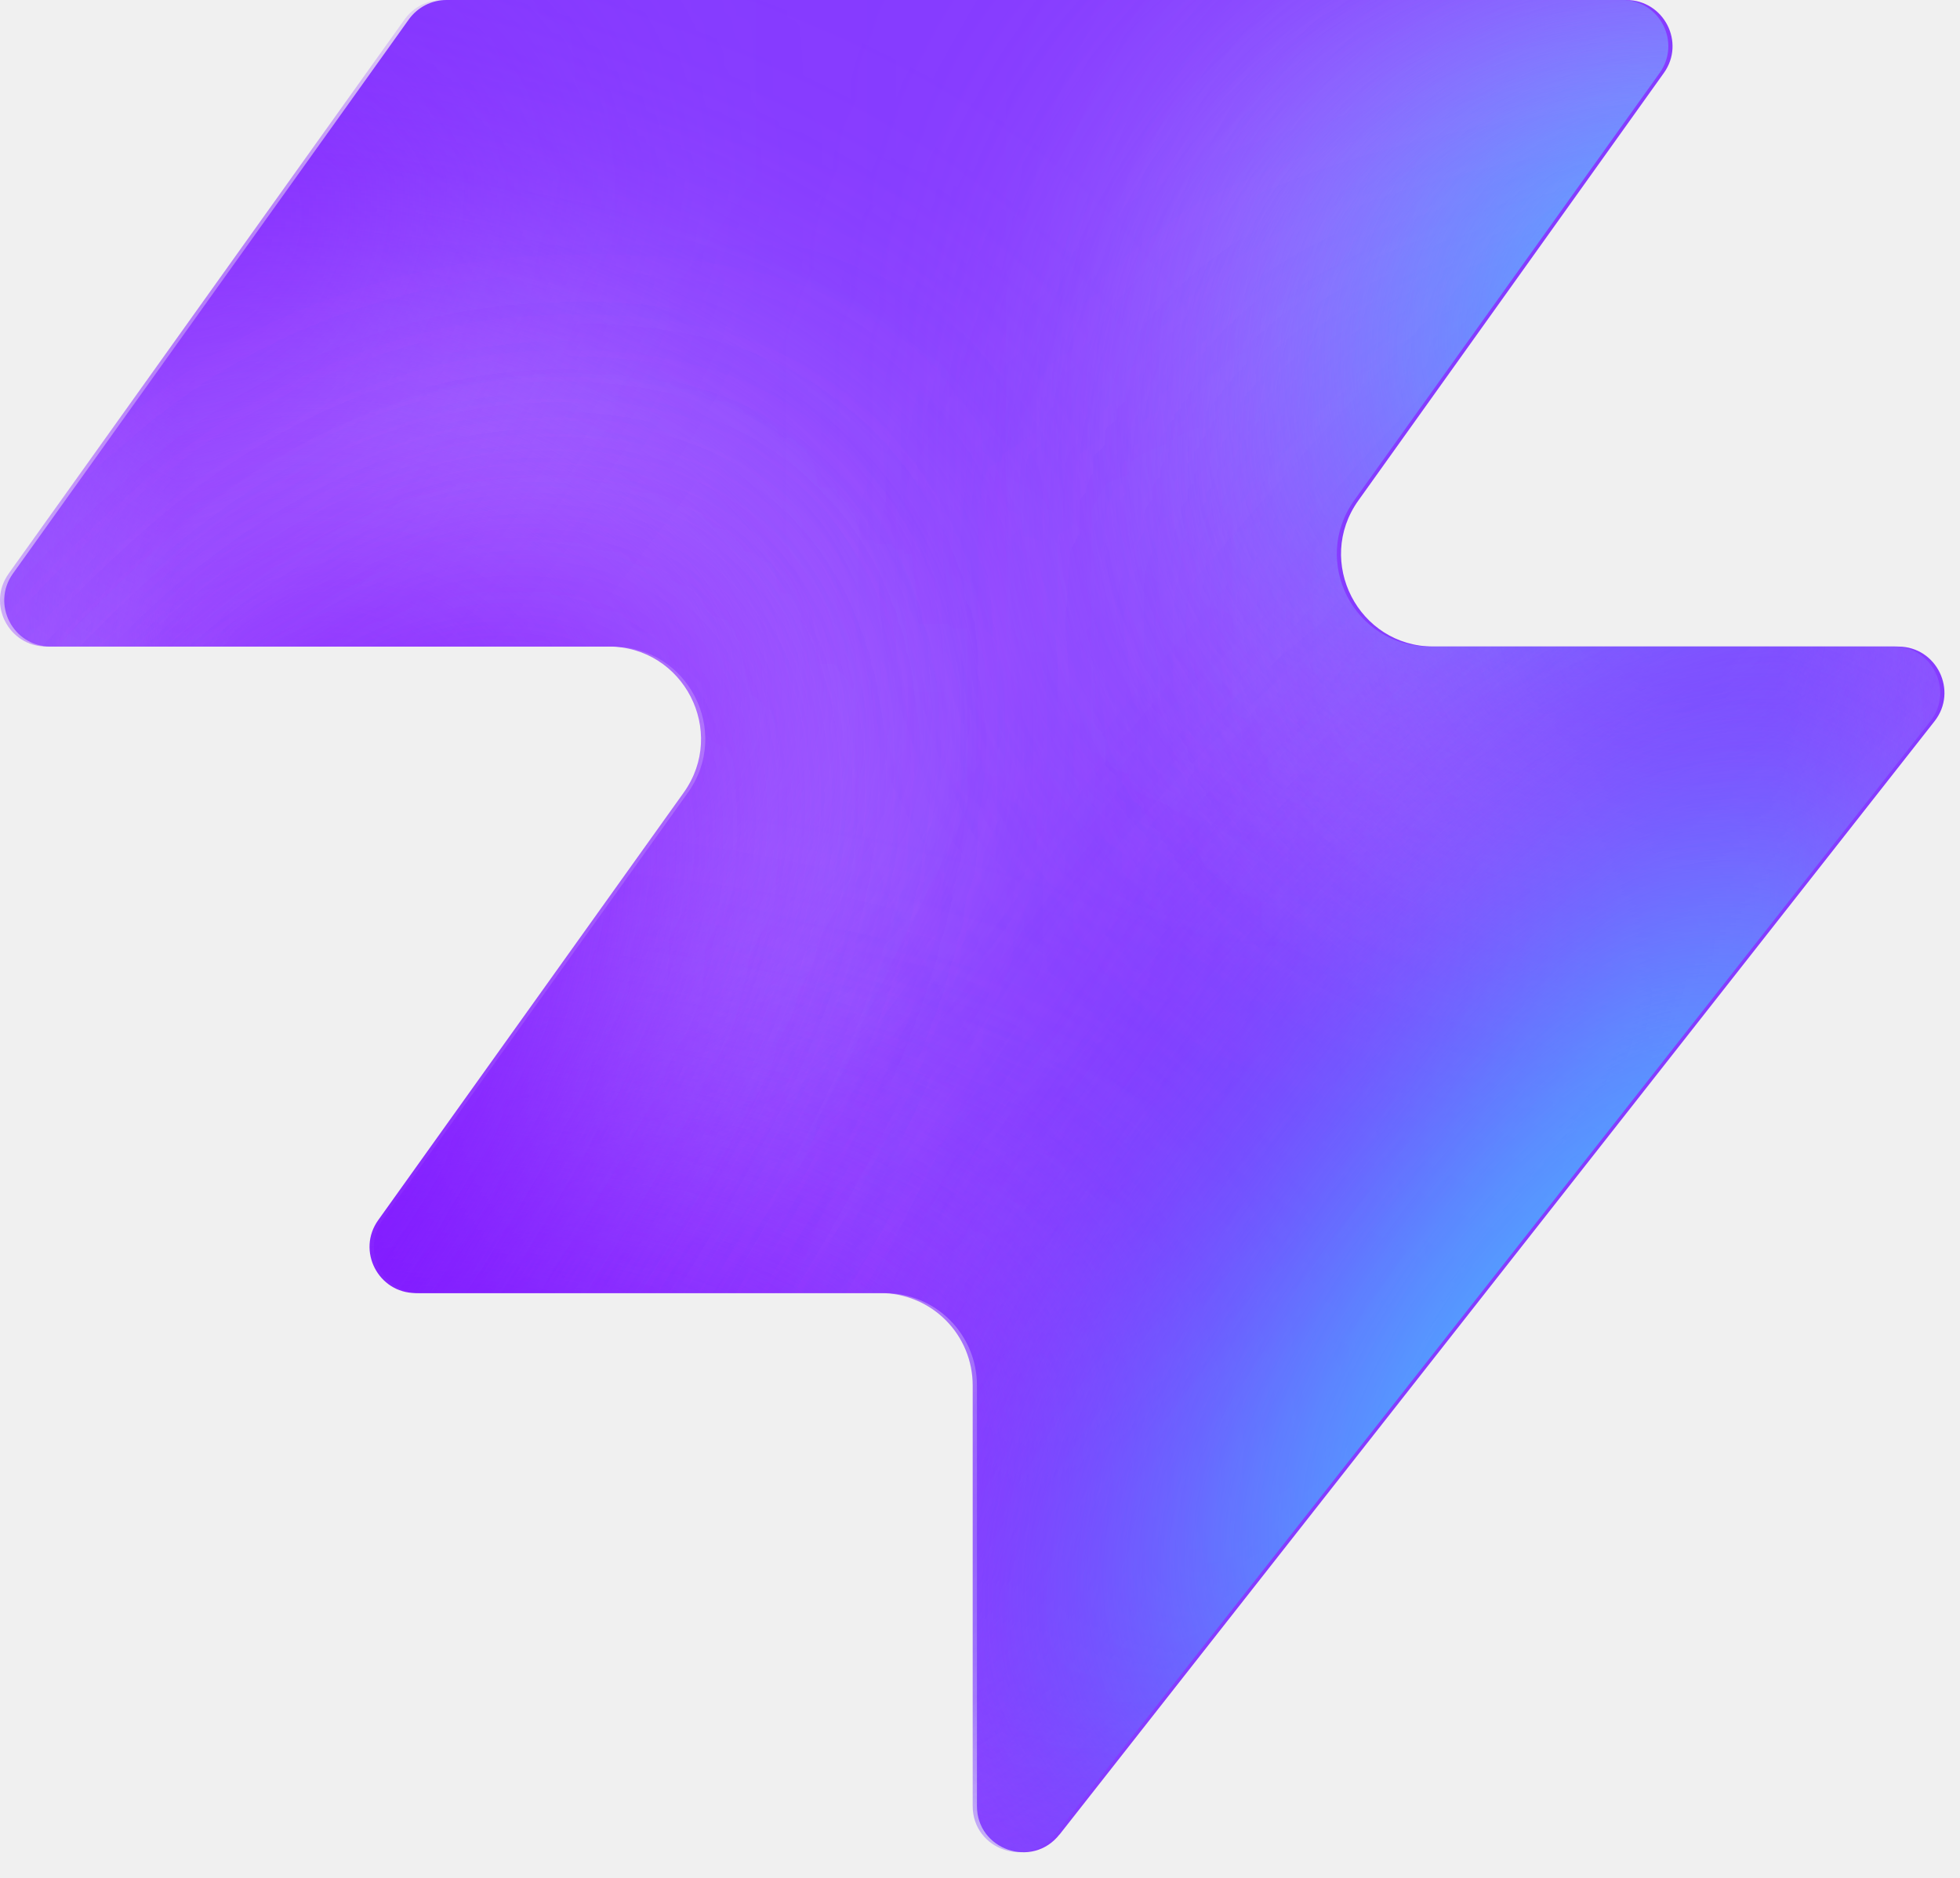
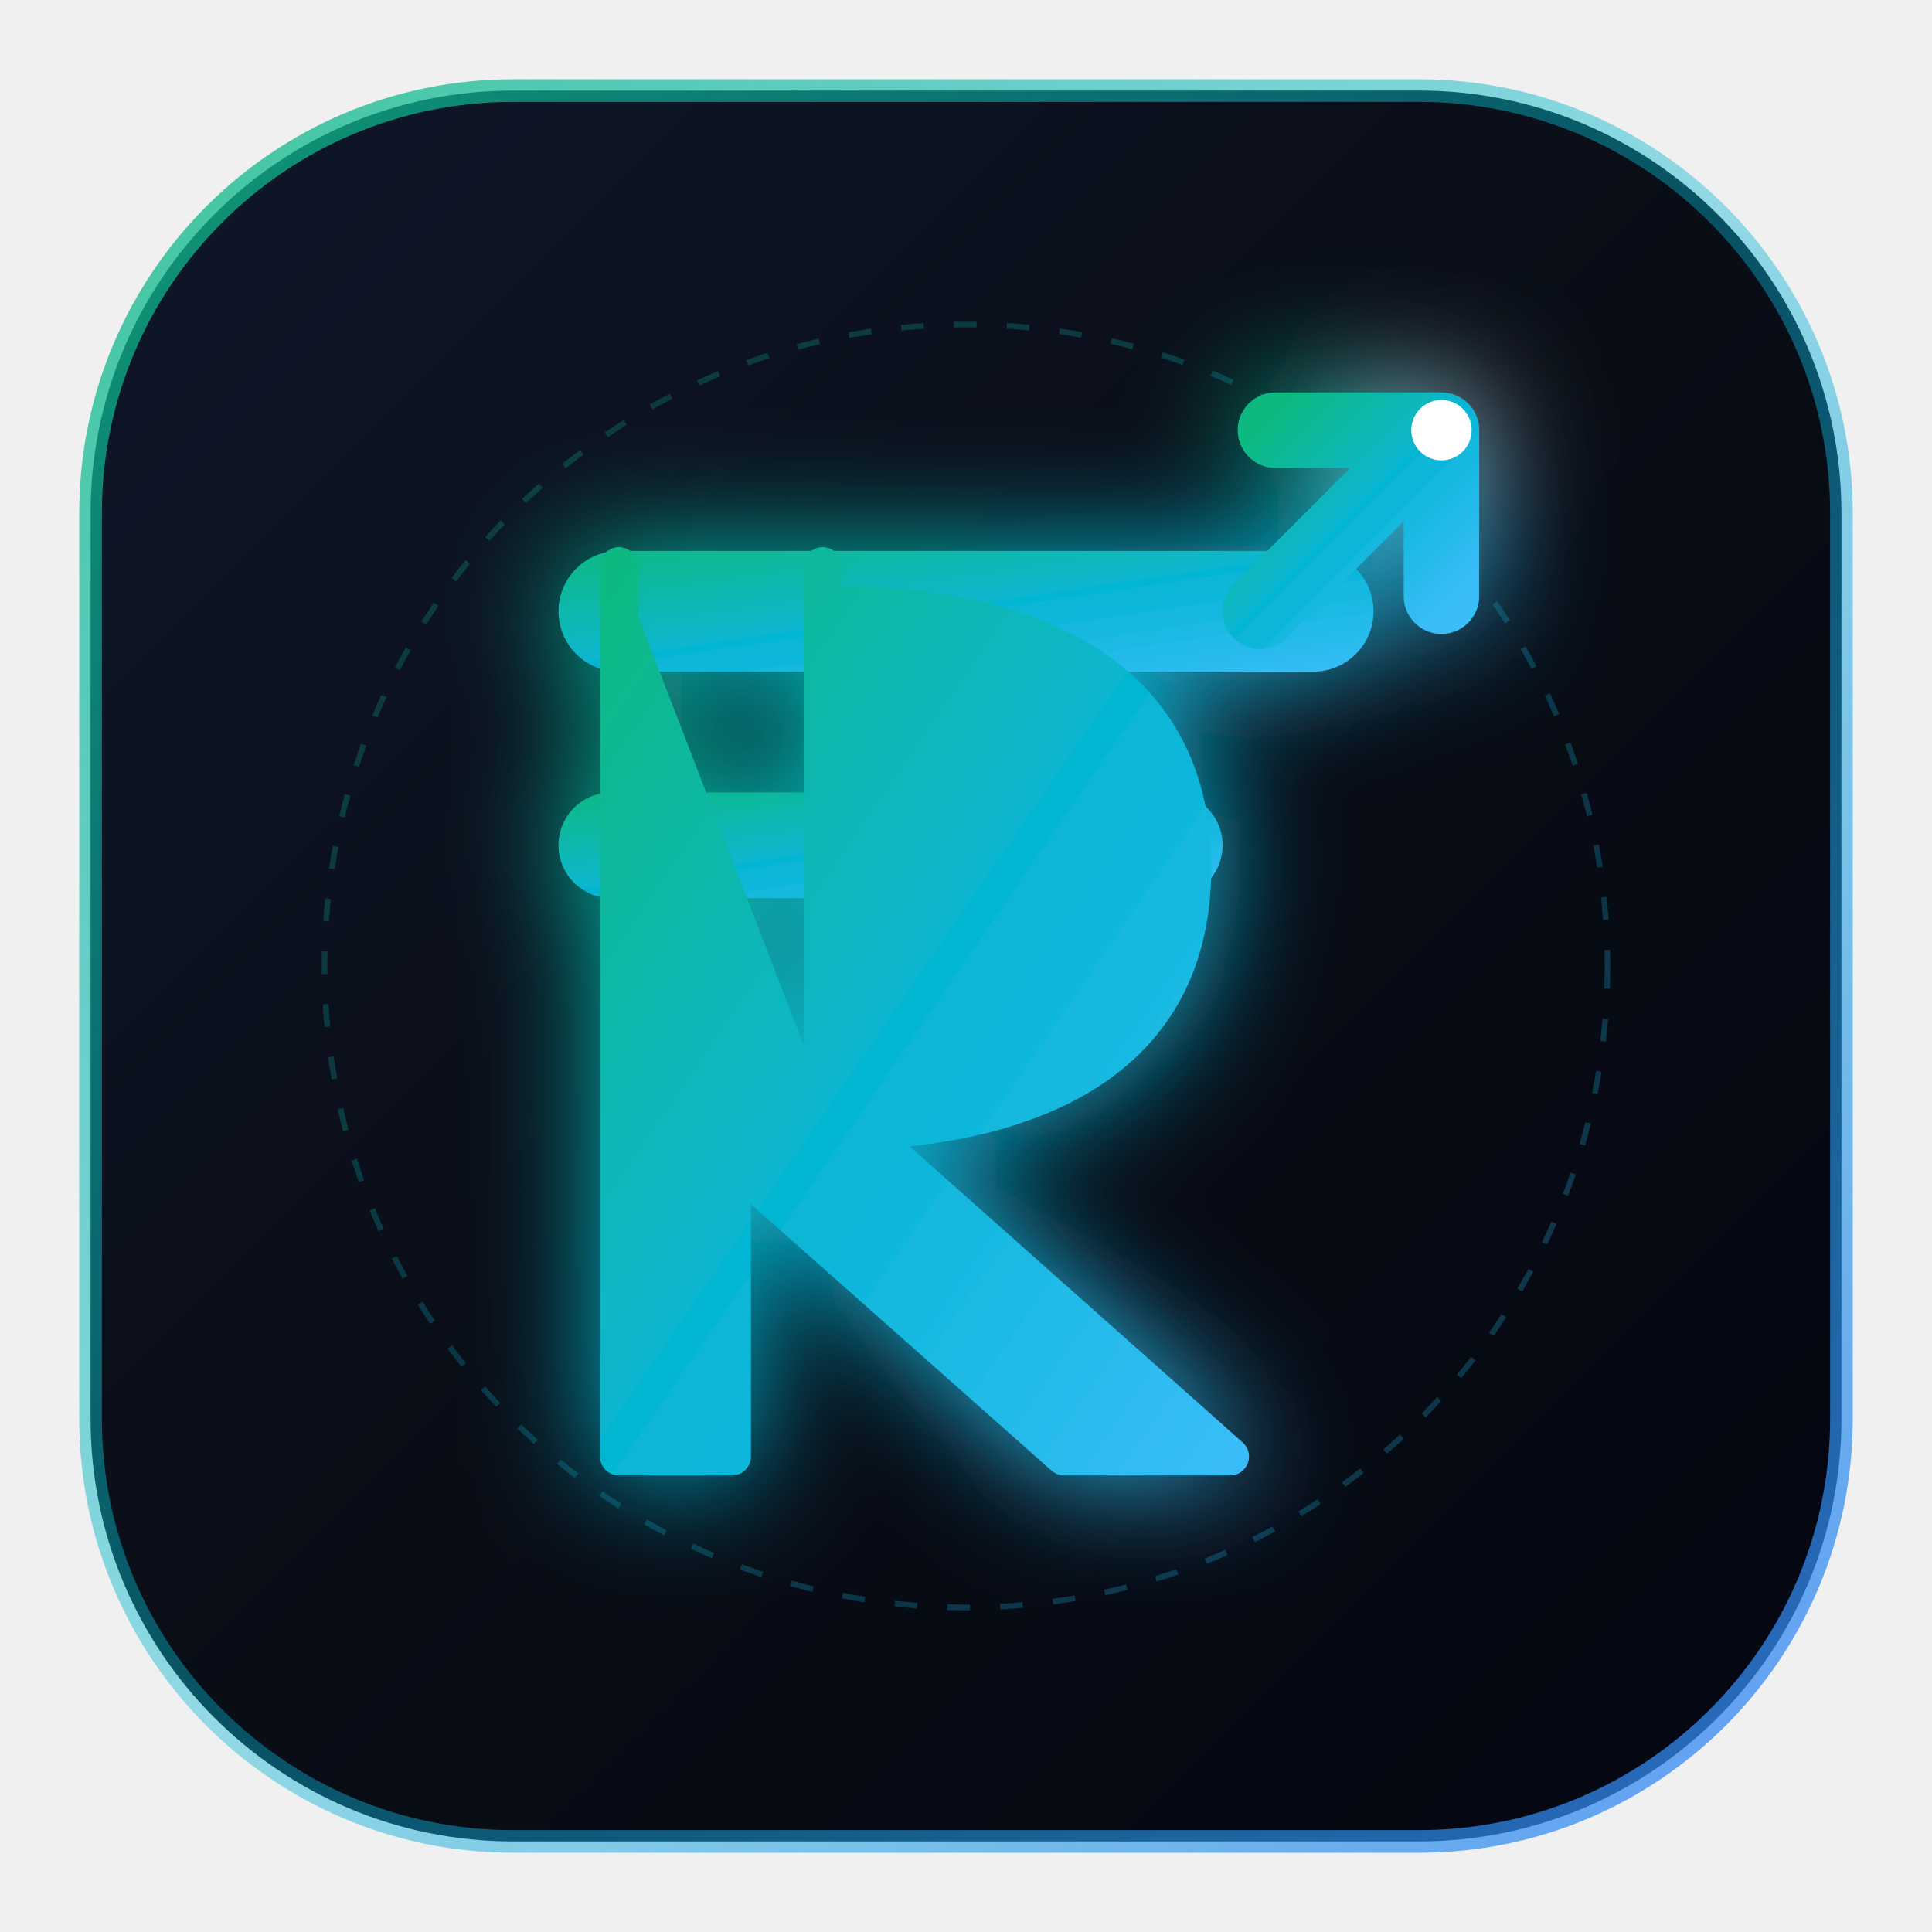
- <svg xmlns="http://www.w3.org/2000/svg" width="48" height="46" fill="none" viewBox="0 0 48 46">
-   <path fill="#863bff" d="M25.946 44.938c-.664.845-2.021.375-2.021-.698V33.937a2.26 2.26 0 0 0-2.262-2.262H10.287c-.92 0-1.456-1.04-.92-1.788l7.48-10.471c1.07-1.497 0-3.578-1.842-3.578H1.237c-.92 0-1.456-1.04-.92-1.788L10.013.474c.214-.297.556-.474.92-.474h28.894c.92 0 1.456 1.04.92 1.788l-7.48 10.471c-1.07 1.498 0 3.579 1.842 3.579h11.377c.943 0 1.473 1.088.89 1.83L25.947 44.94z" style="fill:#863bff;fill:color(display-p3 .525 .23 1);fill-opacity:1" />
-   <mask id="a" width="48" height="46" x="0" y="0" maskUnits="userSpaceOnUse" style="mask-type:alpha">
-     <path fill="#000" d="M25.842 44.938c-.664.844-2.021.375-2.021-.698V33.937a2.26 2.26 0 0 0-2.262-2.262H10.183c-.92 0-1.456-1.04-.92-1.788l7.48-10.471c1.07-1.498 0-3.579-1.842-3.579H1.133c-.92 0-1.456-1.04-.92-1.787L9.91.473c.214-.297.556-.474.92-.474h28.894c.92 0 1.456 1.04.92 1.788l-7.48 10.471c-1.07 1.498 0 3.578 1.842 3.578h11.377c.943 0 1.473 1.088.89 1.832L25.843 44.94z" style="fill:#000;fill-opacity:1" />
-   </mask>
-   <g mask="url(#a)">
-     <g filter="url(#b)">
-       <ellipse cx="5.508" cy="14.704" fill="#ede6ff" rx="5.508" ry="14.704" style="fill:#ede6ff;fill:color(display-p3 .927 .903 1);fill-opacity:1" transform="matrix(.00324 1 1 -.00324 -4.47 31.516)" />
-     </g>
-     <g filter="url(#c)">
-       <ellipse cx="10.399" cy="29.851" fill="#ede6ff" rx="10.399" ry="29.851" style="fill:#ede6ff;fill:color(display-p3 .927 .903 1);fill-opacity:1" transform="matrix(.00324 1 1 -.00324 -39.328 7.883)" />
-     </g>
-     <g filter="url(#d)">
-       <ellipse cx="5.508" cy="30.487" fill="#7e14ff" rx="5.508" ry="30.487" style="fill:#7e14ff;fill:color(display-p3 .492 .077 1);fill-opacity:1" transform="rotate(89.814 -25.913 -14.639)scale(1 -1)" />
-     </g>
-     <g filter="url(#e)">
-       <ellipse cx="5.508" cy="30.599" fill="#7e14ff" rx="5.508" ry="30.599" style="fill:#7e14ff;fill:color(display-p3 .492 .077 1);fill-opacity:1" transform="rotate(89.814 -32.644 -3.334)scale(1 -1)" />
-     </g>
-     <g filter="url(#f)">
-       <ellipse cx="5.508" cy="30.599" fill="#7e14ff" rx="5.508" ry="30.599" style="fill:#7e14ff;fill:color(display-p3 .492 .077 1);fill-opacity:1" transform="matrix(.00324 1 1 -.00324 -34.34 30.47)" />
-     </g>
-     <g filter="url(#g)">
-       <ellipse cx="14.072" cy="22.078" fill="#ede6ff" rx="14.072" ry="22.078" style="fill:#ede6ff;fill:color(display-p3 .927 .903 1);fill-opacity:1" transform="rotate(93.35 24.506 48.493)scale(-1 1)" />
-     </g>
-     <g filter="url(#h)">
-       <ellipse cx="3.47" cy="21.501" fill="#7e14ff" rx="3.47" ry="21.501" style="fill:#7e14ff;fill:color(display-p3 .492 .077 1);fill-opacity:1" transform="rotate(89.009 28.708 47.59)scale(-1 1)" />
-     </g>
-     <g filter="url(#i)">
-       <ellipse cx="3.47" cy="21.501" fill="#7e14ff" rx="3.47" ry="21.501" style="fill:#7e14ff;fill:color(display-p3 .492 .077 1);fill-opacity:1" transform="rotate(89.009 28.708 47.59)scale(-1 1)" />
-     </g>
-     <g filter="url(#j)">
-       <ellipse cx=".387" cy="8.972" fill="#7e14ff" rx="4.407" ry="29.108" style="fill:#7e14ff;fill:color(display-p3 .492 .077 1);fill-opacity:1" transform="rotate(39.51 .387 8.972)" />
-     </g>
-     <g filter="url(#k)">
-       <ellipse cx="47.523" cy="-6.092" fill="#7e14ff" rx="4.407" ry="29.108" style="fill:#7e14ff;fill:color(display-p3 .492 .077 1);fill-opacity:1" transform="rotate(37.892 47.523 -6.092)" />
-     </g>
-     <g filter="url(#l)">
-       <ellipse cx="41.412" cy="6.333" fill="#47bfff" rx="5.971" ry="9.665" style="fill:#47bfff;fill:color(display-p3 .28 .748 1);fill-opacity:1" transform="rotate(37.892 41.412 6.333)" />
-     </g>
-     <g filter="url(#m)">
-       <ellipse cx="-1.879" cy="38.332" fill="#7e14ff" rx="4.407" ry="29.108" style="fill:#7e14ff;fill:color(display-p3 .492 .077 1);fill-opacity:1" transform="rotate(37.892 -1.88 38.332)" />
-     </g>
-     <g filter="url(#n)">
-       <ellipse cx="-1.879" cy="38.332" fill="#7e14ff" rx="4.407" ry="29.108" style="fill:#7e14ff;fill:color(display-p3 .492 .077 1);fill-opacity:1" transform="rotate(37.892 -1.88 38.332)" />
-     </g>
-     <g filter="url(#o)">
-       <ellipse cx="35.651" cy="29.907" fill="#7e14ff" rx="4.407" ry="29.108" style="fill:#7e14ff;fill:color(display-p3 .492 .077 1);fill-opacity:1" transform="rotate(37.892 35.651 29.907)" />
-     </g>
-     <g filter="url(#p)">
-       <ellipse cx="38.418" cy="32.4" fill="#47bfff" rx="5.971" ry="15.297" style="fill:#47bfff;fill:color(display-p3 .28 .748 1);fill-opacity:1" transform="rotate(37.892 38.418 32.4)" />
-     </g>
-   </g>
+ <svg xmlns="http://www.w3.org/2000/svg" viewBox="0 0 512 512" width="100%" height="100%">
  <defs>
-     <filter id="b" width="60.045" height="41.654" x="-19.77" y="16.149" color-interpolation-filters="sRGB" filterUnits="userSpaceOnUse">
-       <feFlood flood-opacity="0" result="BackgroundImageFix" />
-       <feBlend in="SourceGraphic" in2="BackgroundImageFix" result="shape" />
-       <feGaussianBlur result="effect1_foregroundBlur_2002_17158" stdDeviation="7.659" />
-     </filter>
-     <filter id="c" width="90.34" height="51.437" x="-54.613" y="-7.533" color-interpolation-filters="sRGB" filterUnits="userSpaceOnUse">
-       <feFlood flood-opacity="0" result="BackgroundImageFix" />
-       <feBlend in="SourceGraphic" in2="BackgroundImageFix" result="shape" />
-       <feGaussianBlur result="effect1_foregroundBlur_2002_17158" stdDeviation="7.659" />
-     </filter>
-     <filter id="d" width="79.355" height="29.4" x="-49.64" y="2.03" color-interpolation-filters="sRGB" filterUnits="userSpaceOnUse">
-       <feFlood flood-opacity="0" result="BackgroundImageFix" />
-       <feBlend in="SourceGraphic" in2="BackgroundImageFix" result="shape" />
-       <feGaussianBlur result="effect1_foregroundBlur_2002_17158" stdDeviation="4.596" />
-     </filter>
-     <filter id="e" width="79.579" height="29.4" x="-45.045" y="20.029" color-interpolation-filters="sRGB" filterUnits="userSpaceOnUse">
-       <feFlood flood-opacity="0" result="BackgroundImageFix" />
-       <feBlend in="SourceGraphic" in2="BackgroundImageFix" result="shape" />
-       <feGaussianBlur result="effect1_foregroundBlur_2002_17158" stdDeviation="4.596" />
-     </filter>
-     <filter id="f" width="79.579" height="29.4" x="-43.513" y="21.178" color-interpolation-filters="sRGB" filterUnits="userSpaceOnUse">
-       <feFlood flood-opacity="0" result="BackgroundImageFix" />
-       <feBlend in="SourceGraphic" in2="BackgroundImageFix" result="shape" />
-       <feGaussianBlur result="effect1_foregroundBlur_2002_17158" stdDeviation="4.596" />
-     </filter>
-     <filter id="g" width="74.749" height="58.852" x="15.756" y="-17.901" color-interpolation-filters="sRGB" filterUnits="userSpaceOnUse">
-       <feFlood flood-opacity="0" result="BackgroundImageFix" />
-       <feBlend in="SourceGraphic" in2="BackgroundImageFix" result="shape" />
-       <feGaussianBlur result="effect1_foregroundBlur_2002_17158" stdDeviation="7.659" />
-     </filter>
-     <filter id="h" width="61.377" height="25.362" x="23.548" y="2.284" color-interpolation-filters="sRGB" filterUnits="userSpaceOnUse">
-       <feFlood flood-opacity="0" result="BackgroundImageFix" />
-       <feBlend in="SourceGraphic" in2="BackgroundImageFix" result="shape" />
-       <feGaussianBlur result="effect1_foregroundBlur_2002_17158" stdDeviation="4.596" />
-     </filter>
-     <filter id="i" width="61.377" height="25.362" x="23.548" y="2.284" color-interpolation-filters="sRGB" filterUnits="userSpaceOnUse">
-       <feFlood flood-opacity="0" result="BackgroundImageFix" />
-       <feBlend in="SourceGraphic" in2="BackgroundImageFix" result="shape" />
-       <feGaussianBlur result="effect1_foregroundBlur_2002_17158" stdDeviation="4.596" />
-     </filter>
-     <filter id="j" width="56.045" height="63.649" x="-27.636" y="-22.853" color-interpolation-filters="sRGB" filterUnits="userSpaceOnUse">
-       <feFlood flood-opacity="0" result="BackgroundImageFix" />
-       <feBlend in="SourceGraphic" in2="BackgroundImageFix" result="shape" />
-       <feGaussianBlur result="effect1_foregroundBlur_2002_17158" stdDeviation="4.596" />
-     </filter>
-     <filter id="k" width="54.814" height="64.646" x="20.116" y="-38.415" color-interpolation-filters="sRGB" filterUnits="userSpaceOnUse">
-       <feFlood flood-opacity="0" result="BackgroundImageFix" />
-       <feBlend in="SourceGraphic" in2="BackgroundImageFix" result="shape" />
-       <feGaussianBlur result="effect1_foregroundBlur_2002_17158" stdDeviation="4.596" />
-     </filter>
-     <filter id="l" width="33.541" height="35.313" x="24.641" y="-11.323" color-interpolation-filters="sRGB" filterUnits="userSpaceOnUse">
-       <feFlood flood-opacity="0" result="BackgroundImageFix" />
-       <feBlend in="SourceGraphic" in2="BackgroundImageFix" result="shape" />
-       <feGaussianBlur result="effect1_foregroundBlur_2002_17158" stdDeviation="4.596" />
-     </filter>
-     <filter id="m" width="54.814" height="64.646" x="-29.286" y="6.009" color-interpolation-filters="sRGB" filterUnits="userSpaceOnUse">
-       <feFlood flood-opacity="0" result="BackgroundImageFix" />
-       <feBlend in="SourceGraphic" in2="BackgroundImageFix" result="shape" />
-       <feGaussianBlur result="effect1_foregroundBlur_2002_17158" stdDeviation="4.596" />
-     </filter>
-     <filter id="n" width="54.814" height="64.646" x="-29.286" y="6.009" color-interpolation-filters="sRGB" filterUnits="userSpaceOnUse">
-       <feFlood flood-opacity="0" result="BackgroundImageFix" />
-       <feBlend in="SourceGraphic" in2="BackgroundImageFix" result="shape" />
-       <feGaussianBlur result="effect1_foregroundBlur_2002_17158" stdDeviation="4.596" />
-     </filter>
-     <filter id="o" width="54.814" height="64.646" x="8.244" y="-2.416" color-interpolation-filters="sRGB" filterUnits="userSpaceOnUse">
-       <feFlood flood-opacity="0" result="BackgroundImageFix" />
-       <feBlend in="SourceGraphic" in2="BackgroundImageFix" result="shape" />
-       <feGaussianBlur result="effect1_foregroundBlur_2002_17158" stdDeviation="4.596" />
-     </filter>
-     <filter id="p" width="39.409" height="43.623" x="18.713" y="10.588" color-interpolation-filters="sRGB" filterUnits="userSpaceOnUse">
-       <feFlood flood-opacity="0" result="BackgroundImageFix" />
-       <feBlend in="SourceGraphic" in2="BackgroundImageFix" result="shape" />
-       <feGaussianBlur result="effect1_foregroundBlur_2002_17158" stdDeviation="4.596" />
+     <linearGradient id="bgGrad" x1="0%" y1="0%" x2="100%" y2="100%">
+       <stop offset="0%" stop-color="#0f172a" />
+       <stop offset="50%" stop-color="#090d16" />
+       <stop offset="100%" stop-color="#040711" />
+     </linearGradient>
+     <linearGradient id="flowGrad" x1="0%" y1="0%" x2="100%" y2="100%">
+       <stop offset="0%" stop-color="#10b981" />
+       <stop offset="50%" stop-color="#06b6d4" />
+       <stop offset="100%" stop-color="#38bdf8" />
+     </linearGradient>
+     <linearGradient id="borderGrad" x1="0%" y1="0%" x2="100%" y2="100%">
+       <stop offset="0%" stop-color="#10b981" stop-opacity="0.8" />
+       <stop offset="50%" stop-color="#06b6d4" stop-opacity="0.4" />
+       <stop offset="100%" stop-color="#3b82f6" stop-opacity="0.8" />
+     </linearGradient>
+     <filter id="glow" x="-20%" y="-20%" width="140%" height="140%">
+       <feGaussianBlur stdDeviation="16" result="blur" />
+       <feComposite in="SourceGraphic" in2="blur" operator="over" />
    </filter>
  </defs>
+   <rect x="24" y="24" width="464" height="464" rx="112" fill="url(#bgGrad)" stroke="url(#borderGrad)" stroke-width="6" />
+   <circle cx="256" cy="256" r="170" fill="none" stroke="url(#flowGrad)" stroke-width="1.5" stroke-dasharray="6,8" opacity="0.25" />
+   <g filter="url(#glow)">
+     <rect x="148" y="146" width="216" height="32" rx="16" fill="url(#flowGrad)" />
+     <rect x="148" y="210" width="176" height="28" rx="14" fill="url(#flowGrad)" />
+     <path d="M 218 150               L 218 300               C 275 300, 316 280, 316 230               C 316 180, 275 160, 218 160              M 218 290               L 326 386               L 282 386               L 194 308               L 194 386               L 164 386               L 164 150" fill="url(#flowGrad)" stroke="url(#flowGrad)" stroke-width="10" stroke-linejoin="round" stroke-linecap="round" />
+     <path d="M 334 162 L 382 114 M 382 114 L 338 114 M 382 114 L 382 158" fill="none" stroke="url(#flowGrad)" stroke-width="20" stroke-linecap="round" stroke-linejoin="round" />
+     <circle cx="382" cy="114" r="8" fill="#ffffff" />
+   </g>
</svg>
